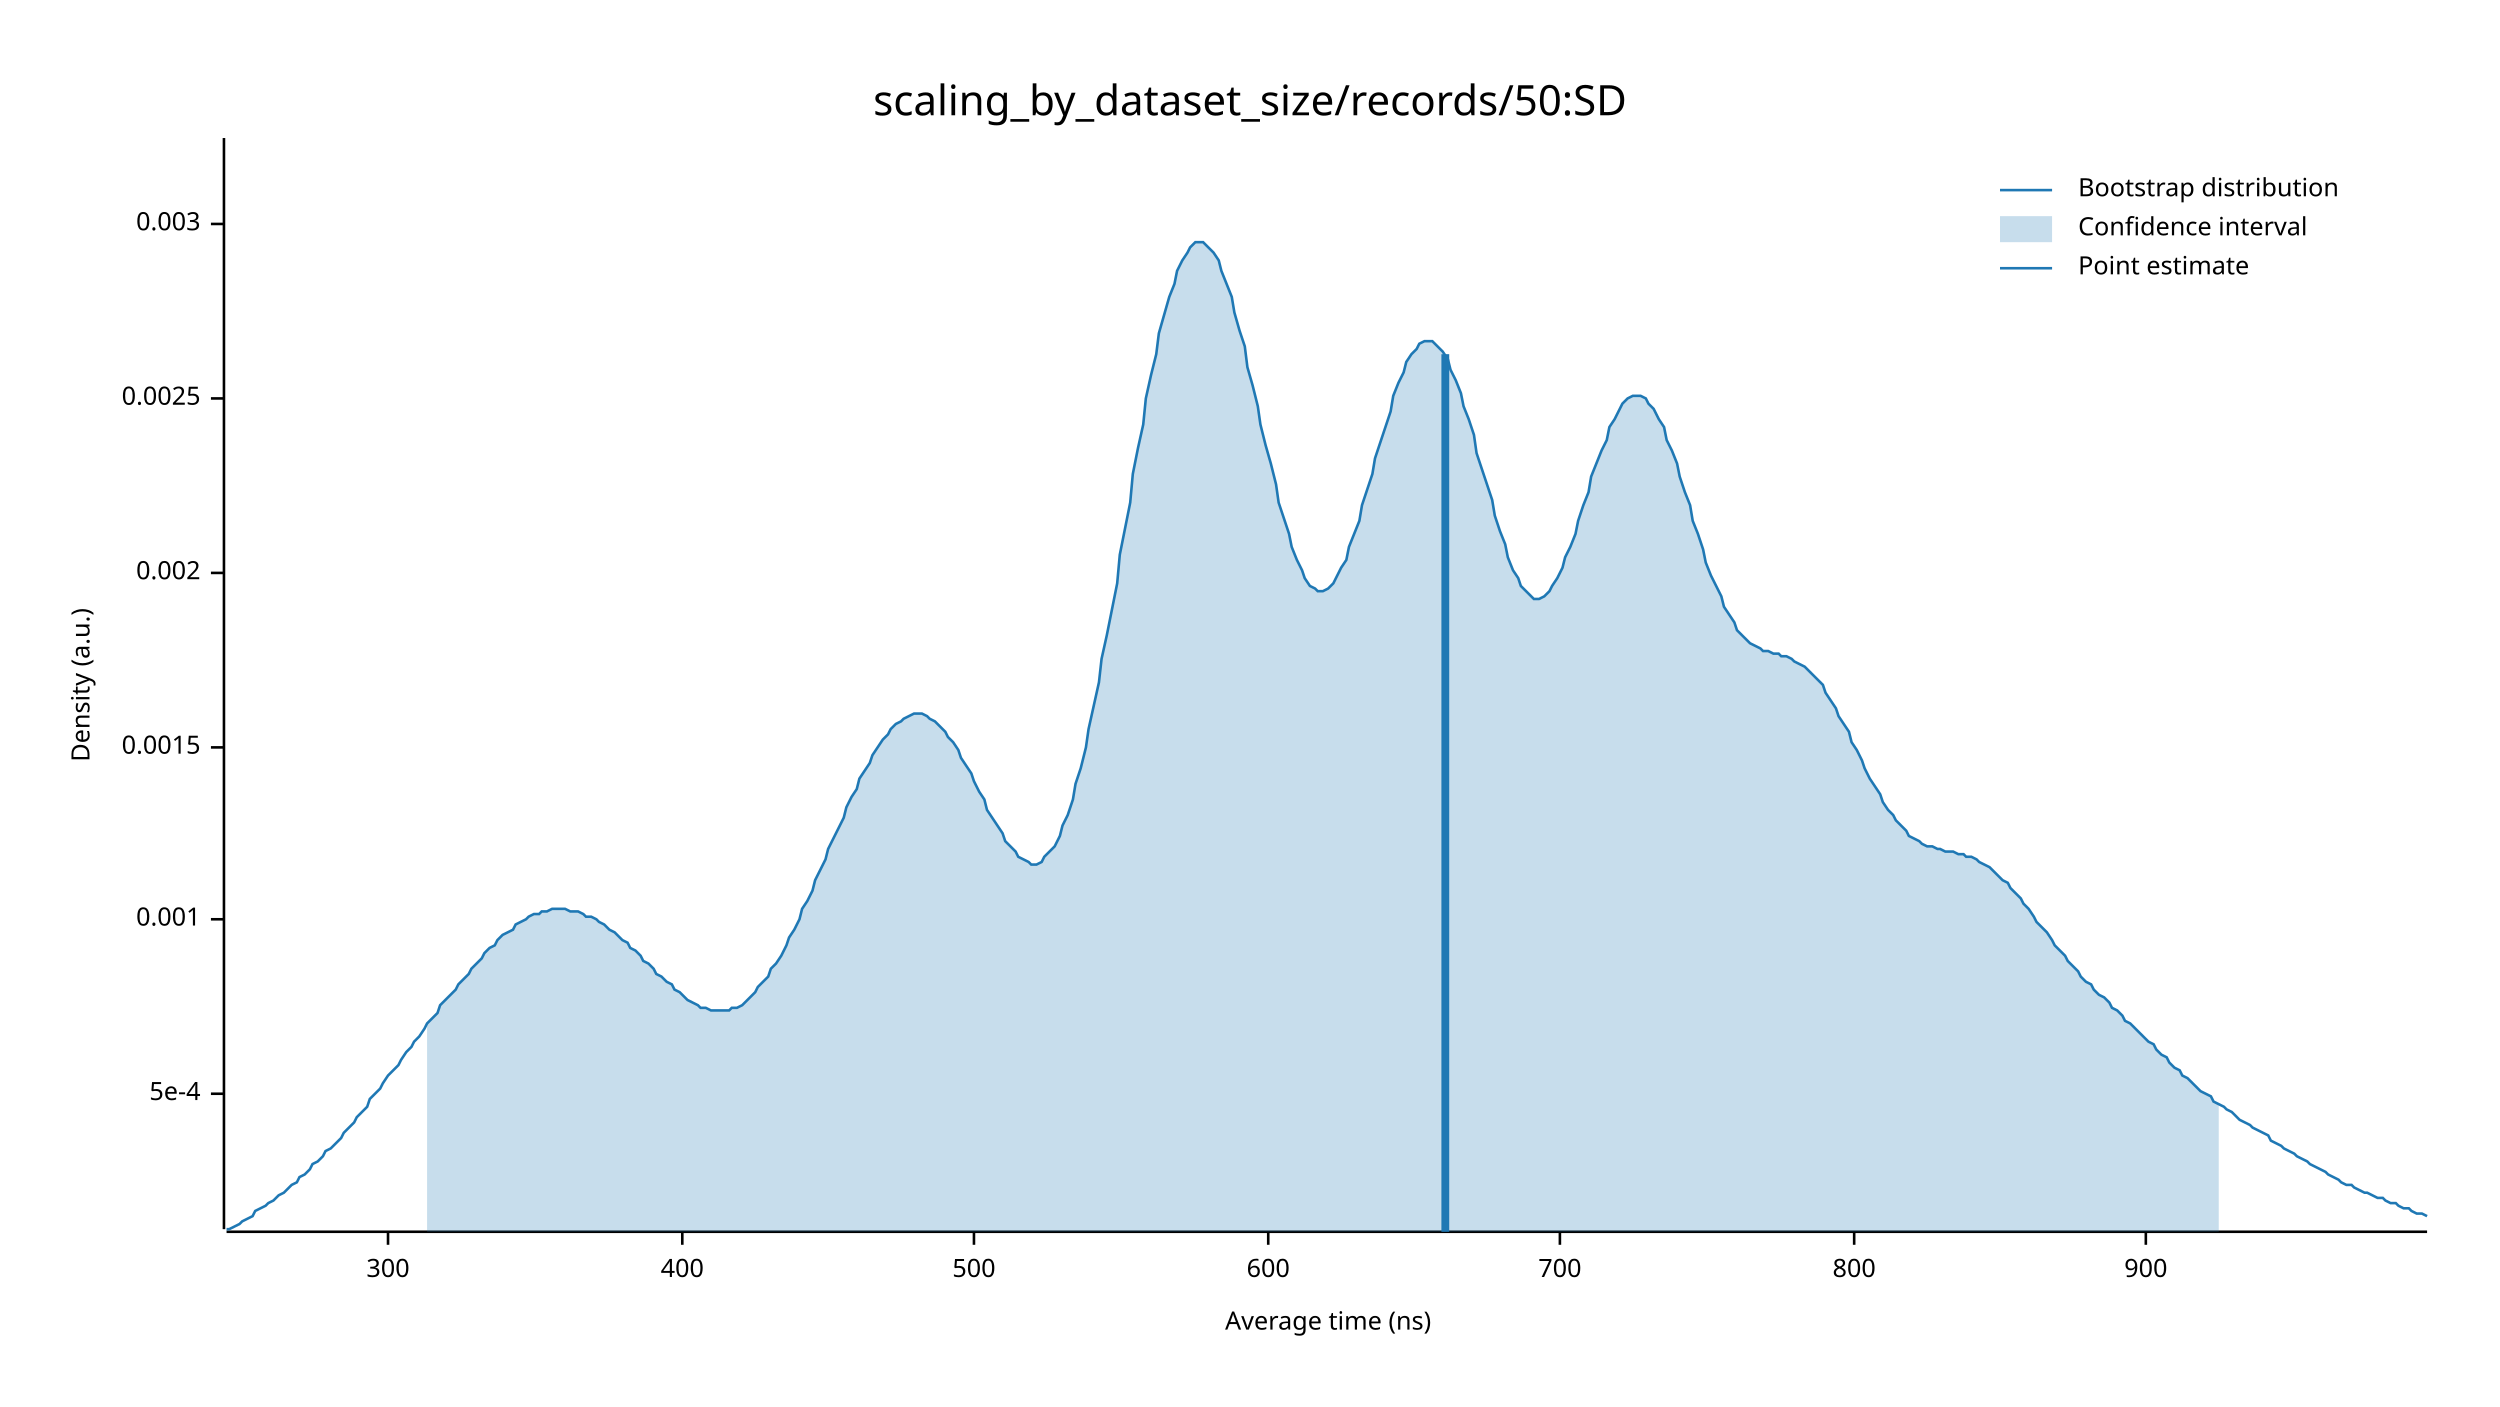
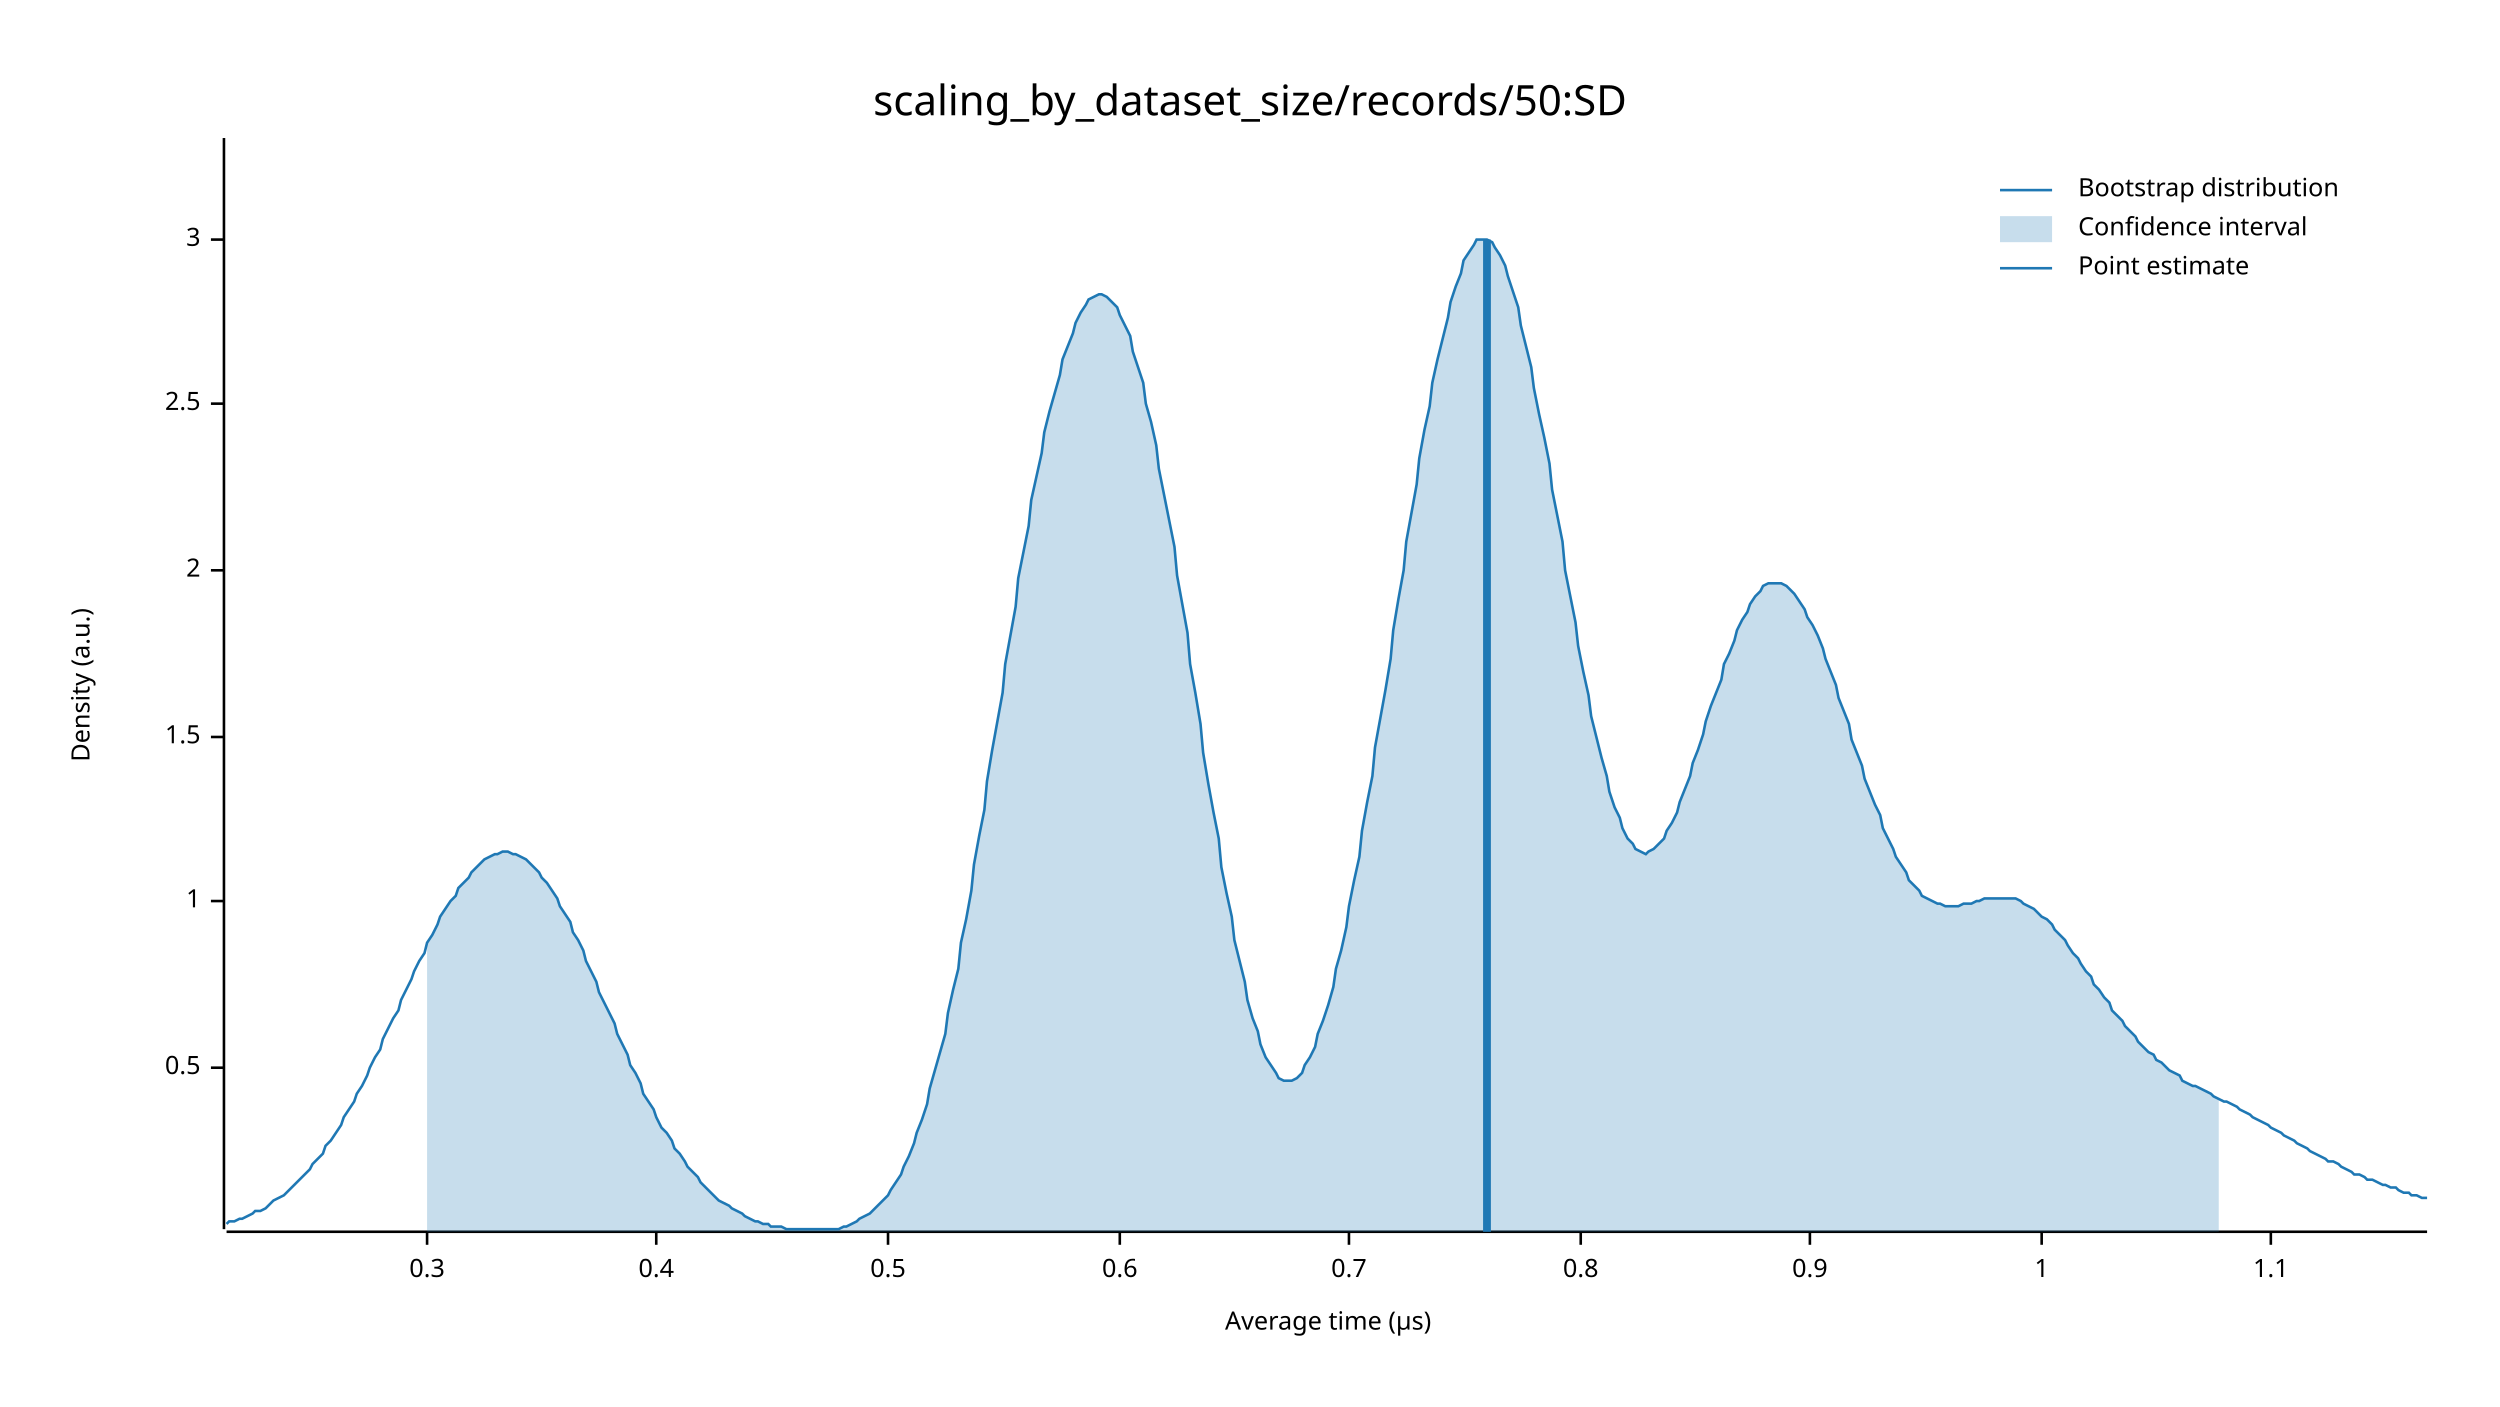
<svg xmlns="http://www.w3.org/2000/svg" width="960" height="540" viewBox="0 0 960 540">
  <text x="480" y="32" dy="0.76em" text-anchor="middle" font-family="sans-serif" font-size="16.129" opacity="1" fill="#000000">
scaling_by_dataset_size/records/50:SD
</text>
  <text x="27" y="263" dy="0.76em" text-anchor="middle" font-family="sans-serif" font-size="9.677" opacity="1" fill="#000000" transform="rotate(270, 27, 263)">
Density (a.u.)
</text>
  <text x="510" y="513" dy="-0.5ex" text-anchor="middle" font-family="sans-serif" font-size="9.677" opacity="1" fill="#000000">
- Average time (ns)
+ Average time (µs)
</text>
  <polyline fill="none" opacity="1" stroke="#000000" stroke-width="1" points="86,53 86,472 " />
-   <text x="77" y="420" dy="0.5ex" text-anchor="end" font-family="sans-serif" font-size="9.677" opacity="1" fill="#000000">
- 5e-4
+   <text x="77" y="410" dy="0.5ex" text-anchor="end" font-family="sans-serif" font-size="9.677" opacity="1" fill="#000000">
+ 0.5
</text>
-   <polyline fill="none" opacity="1" stroke="#000000" stroke-width="1" points="81,420 86,420 " />
-   <text x="77" y="353" dy="0.5ex" text-anchor="end" font-family="sans-serif" font-size="9.677" opacity="1" fill="#000000">
- 0.001
+   <polyline fill="none" opacity="1" stroke="#000000" stroke-width="1" points="81,410 86,410 " />
+   <text x="77" y="346" dy="0.5ex" text-anchor="end" font-family="sans-serif" font-size="9.677" opacity="1" fill="#000000">
+ 1
</text>
-   <polyline fill="none" opacity="1" stroke="#000000" stroke-width="1" points="81,353 86,353 " />
-   <text x="77" y="287" dy="0.5ex" text-anchor="end" font-family="sans-serif" font-size="9.677" opacity="1" fill="#000000">
- 0.0015
+   <polyline fill="none" opacity="1" stroke="#000000" stroke-width="1" points="81,346 86,346 " />
+   <text x="77" y="283" dy="0.5ex" text-anchor="end" font-family="sans-serif" font-size="9.677" opacity="1" fill="#000000">
+ 1.5
</text>
-   <polyline fill="none" opacity="1" stroke="#000000" stroke-width="1" points="81,287 86,287 " />
-   <text x="77" y="220" dy="0.5ex" text-anchor="end" font-family="sans-serif" font-size="9.677" opacity="1" fill="#000000">
- 0.002
+   <polyline fill="none" opacity="1" stroke="#000000" stroke-width="1" points="81,283 86,283 " />
+   <text x="77" y="219" dy="0.5ex" text-anchor="end" font-family="sans-serif" font-size="9.677" opacity="1" fill="#000000">
+ 2
</text>
-   <polyline fill="none" opacity="1" stroke="#000000" stroke-width="1" points="81,220 86,220 " />
-   <text x="77" y="153" dy="0.5ex" text-anchor="end" font-family="sans-serif" font-size="9.677" opacity="1" fill="#000000">
- 0.0025
+   <polyline fill="none" opacity="1" stroke="#000000" stroke-width="1" points="81,219 86,219 " />
+   <text x="77" y="155" dy="0.5ex" text-anchor="end" font-family="sans-serif" font-size="9.677" opacity="1" fill="#000000">
+ 2.5
</text>
-   <polyline fill="none" opacity="1" stroke="#000000" stroke-width="1" points="81,153 86,153 " />
-   <text x="77" y="86" dy="0.5ex" text-anchor="end" font-family="sans-serif" font-size="9.677" opacity="1" fill="#000000">
- 0.003
+   <polyline fill="none" opacity="1" stroke="#000000" stroke-width="1" points="81,155 86,155 " />
+   <text x="77" y="92" dy="0.5ex" text-anchor="end" font-family="sans-serif" font-size="9.677" opacity="1" fill="#000000">
+ 3
</text>
-   <polyline fill="none" opacity="1" stroke="#000000" stroke-width="1" points="81,86 86,86 " />
+   <polyline fill="none" opacity="1" stroke="#000000" stroke-width="1" points="81,92 86,92 " />
  <polyline fill="none" opacity="1" stroke="#000000" stroke-width="1" points="87,473 932,473 " />
-   <text x="149" y="483" dy="0.76em" text-anchor="middle" font-family="sans-serif" font-size="9.677" opacity="1" fill="#000000">
- 300
+   <text x="164" y="483" dy="0.76em" text-anchor="middle" font-family="sans-serif" font-size="9.677" opacity="1" fill="#000000">
+ 0.3
</text>
-   <polyline fill="none" opacity="1" stroke="#000000" stroke-width="1" points="149,473 149,478 " />
-   <text x="262" y="483" dy="0.76em" text-anchor="middle" font-family="sans-serif" font-size="9.677" opacity="1" fill="#000000">
- 400
+   <polyline fill="none" opacity="1" stroke="#000000" stroke-width="1" points="164,473 164,478 " />
+   <text x="252" y="483" dy="0.76em" text-anchor="middle" font-family="sans-serif" font-size="9.677" opacity="1" fill="#000000">
+ 0.4
</text>
-   <polyline fill="none" opacity="1" stroke="#000000" stroke-width="1" points="262,473 262,478 " />
-   <text x="374" y="483" dy="0.76em" text-anchor="middle" font-family="sans-serif" font-size="9.677" opacity="1" fill="#000000">
- 500
+   <polyline fill="none" opacity="1" stroke="#000000" stroke-width="1" points="252,473 252,478 " />
+   <text x="341" y="483" dy="0.76em" text-anchor="middle" font-family="sans-serif" font-size="9.677" opacity="1" fill="#000000">
+ 0.5
</text>
-   <polyline fill="none" opacity="1" stroke="#000000" stroke-width="1" points="374,473 374,478 " />
-   <text x="487" y="483" dy="0.76em" text-anchor="middle" font-family="sans-serif" font-size="9.677" opacity="1" fill="#000000">
- 600
+   <polyline fill="none" opacity="1" stroke="#000000" stroke-width="1" points="341,473 341,478 " />
+   <text x="430" y="483" dy="0.76em" text-anchor="middle" font-family="sans-serif" font-size="9.677" opacity="1" fill="#000000">
+ 0.6
</text>
-   <polyline fill="none" opacity="1" stroke="#000000" stroke-width="1" points="487,473 487,478 " />
-   <text x="599" y="483" dy="0.76em" text-anchor="middle" font-family="sans-serif" font-size="9.677" opacity="1" fill="#000000">
- 700
+   <polyline fill="none" opacity="1" stroke="#000000" stroke-width="1" points="430,473 430,478 " />
+   <text x="518" y="483" dy="0.76em" text-anchor="middle" font-family="sans-serif" font-size="9.677" opacity="1" fill="#000000">
+ 0.7
</text>
-   <polyline fill="none" opacity="1" stroke="#000000" stroke-width="1" points="599,473 599,478 " />
-   <text x="712" y="483" dy="0.76em" text-anchor="middle" font-family="sans-serif" font-size="9.677" opacity="1" fill="#000000">
- 800
+   <polyline fill="none" opacity="1" stroke="#000000" stroke-width="1" points="518,473 518,478 " />
+   <text x="607" y="483" dy="0.76em" text-anchor="middle" font-family="sans-serif" font-size="9.677" opacity="1" fill="#000000">
+ 0.8
</text>
-   <polyline fill="none" opacity="1" stroke="#000000" stroke-width="1" points="712,473 712,478 " />
-   <text x="824" y="483" dy="0.76em" text-anchor="middle" font-family="sans-serif" font-size="9.677" opacity="1" fill="#000000">
- 900
+   <polyline fill="none" opacity="1" stroke="#000000" stroke-width="1" points="607,473 607,478 " />
+   <text x="695" y="483" dy="0.76em" text-anchor="middle" font-family="sans-serif" font-size="9.677" opacity="1" fill="#000000">
+ 0.9
</text>
-   <polyline fill="none" opacity="1" stroke="#000000" stroke-width="1" points="824,473 824,478 " />
-   <polyline fill="none" opacity="1" stroke="#1F78B4" stroke-width="1" points="87,472 88,472 90,471 92,470 93,469 95,468 97,467 98,465 100,464 102,463 103,462 105,461 107,459 109,458 110,457 112,455 114,454 115,452 117,451 119,449 120,447 122,446 124,444 125,442 127,441 129,439 131,437 132,435 134,433 136,431 137,429 139,427 141,425 142,422 144,420 146,418 147,416 149,413 151,411 153,409 154,407 156,404 158,402 159,400 161,398 163,395 164,393 166,391 168,389 169,386 171,384 173,382 175,380 176,378 178,376 180,374 181,372 183,370 185,368 186,366 188,364 190,363 191,361 193,359 195,358 197,357 198,355 200,354 202,353 203,352 205,351 207,351 208,350 210,350 212,349 214,349 215,349 217,349 219,350 220,350 222,350 224,351 225,352 227,352 229,353 230,354 232,355 234,357 236,358 237,359 239,361 241,362 242,364 244,365 246,367 247,369 249,370 251,372 252,374 254,375 256,377 258,378 259,380 261,381 263,383 264,384 266,385 268,386 269,387 271,387 273,388 274,388 276,388 278,388 280,388 281,387 283,387 285,386 286,385 288,383 290,381 291,379 293,377 295,375 296,372 298,370 300,367 302,363 303,360 305,357 307,353 308,349 310,346 312,342 313,338 315,334 317,330 318,326 320,322 322,318 324,314 325,310 327,306 329,303 330,299 332,296 334,293 335,290 337,287 339,284 341,282 342,280 344,278 346,277 347,276 349,275 351,274 352,274 354,274 356,275 357,276 359,277 361,279 363,281 364,283 366,285 368,288 369,291 371,294 373,297 374,300 376,304 378,307 379,311 381,314 383,317 385,320 386,323 388,325 390,327 391,329 393,330 395,331 396,332 398,332 400,331 401,329 403,327 405,325 407,321 408,317 410,313 412,307 413,301 415,295 417,287 418,280 420,271 422,262 423,253 425,244 427,234 429,224 430,213 432,203 434,193 435,182 437,172 439,163 440,153 442,144 444,136 445,128 447,121 449,114 451,109 452,104 454,100 456,97 457,95 459,93 461,93 462,93 464,95 466,97 468,100 469,104 471,109 473,114 474,120 476,127 478,133 479,141 481,148 483,156 484,163 486,171 488,178 490,186 491,193 493,199 495,205 496,210 498,215 500,219 501,222 503,225 505,226 506,227 508,227 510,226 512,224 513,222 515,218 517,215 518,210 520,205 522,200 523,194 525,188 527,182 528,176 530,170 532,164 534,158 535,152 537,147 539,143 540,139 542,136 544,134 545,132 547,131 549,131 550,131 552,133 554,135 556,138 557,142 559,146 561,151 562,156 564,161 566,167 567,174 569,180 571,186 573,192 574,198 576,204 578,209 579,214 581,219 583,222 584,225 586,227 588,229 589,230 591,230 593,229 595,227 596,225 598,222 600,218 601,214 603,210 605,205 606,200 608,194 610,189 611,183 613,178 615,173 617,169 618,164 620,161 622,157 623,155 625,153 627,152 628,152 630,152 632,153 633,155 635,157 637,161 639,164 640,169 642,173 644,178 645,183 647,189 649,194 650,200 652,205 654,211 655,216 657,221 659,225 661,229 662,233 664,236 666,239 667,242 669,244 671,246 672,247 674,248 676,249 677,250 679,250 681,251 683,251 684,252 686,252 688,253 689,254 691,255 693,256 694,257 696,259 698,261 700,263 701,266 703,269 705,272 706,275 708,278 710,281 711,285 713,288 715,292 716,295 718,299 720,302 722,305 723,308 725,311 727,313 728,315 730,317 732,319 733,321 735,322 737,323 738,324 740,325 742,325 744,326 745,326 747,327 749,327 750,327 752,328 754,328 755,329 757,329 759,330 760,331 762,332 764,333 766,335 767,336 769,338 771,339 772,341 774,343 776,345 777,347 779,349 781,352 782,354 784,356 786,358 788,361 789,363 791,365 793,367 794,369 796,371 798,373 799,375 801,377 803,378 804,380 806,382 808,383 810,385 811,387 813,388 815,390 816,392 818,393 820,395 821,396 823,398 825,400 827,401 828,403 830,405 832,406 833,408 835,410 837,411 838,413 840,414 842,416 843,417 845,419 847,420 849,421 850,423 852,424 854,425 855,426 857,427 859,429 860,430 862,431 864,432 865,433 867,434 869,435 871,436 872,438 874,439 876,440 877,441 879,442 881,443 882,444 884,445 886,446 887,447 889,448 891,449 893,450 894,451 896,452 898,453 899,454 901,455 903,455 904,456 906,457 908,458 909,458 911,459 913,460 915,460 916,461 918,462 920,462 921,463 923,464 925,464 926,465 928,466 930,466 932,467 " />
-   <polygon opacity="0.25" fill="#1F78B4" points="164,393 166,391 168,389 169,386 171,384 173,382 175,380 176,378 178,376 180,374 181,372 183,370 185,368 186,366 188,364 190,363 191,361 193,359 195,358 197,357 198,355 200,354 202,353 203,352 205,351 207,351 208,350 210,350 212,349 214,349 215,349 217,349 219,350 220,350 222,350 224,351 225,352 227,352 229,353 230,354 232,355 234,357 236,358 237,359 239,361 241,362 242,364 244,365 246,367 247,369 249,370 251,372 252,374 254,375 256,377 258,378 259,380 261,381 263,383 264,384 266,385 268,386 269,387 271,387 273,388 274,388 276,388 278,388 280,388 281,387 283,387 285,386 286,385 288,383 290,381 291,379 293,377 295,375 296,372 298,370 300,367 302,363 303,360 305,357 307,353 308,349 310,346 312,342 313,338 315,334 317,330 318,326 320,322 322,318 324,314 325,310 327,306 329,303 330,299 332,296 334,293 335,290 337,287 339,284 341,282 342,280 344,278 346,277 347,276 349,275 351,274 352,274 354,274 356,275 357,276 359,277 361,279 363,281 364,283 366,285 368,288 369,291 371,294 373,297 374,300 376,304 378,307 379,311 381,314 383,317 385,320 386,323 388,325 390,327 391,329 393,330 395,331 396,332 398,332 400,331 401,329 403,327 405,325 407,321 408,317 410,313 412,307 413,301 415,295 417,287 418,280 420,271 422,262 423,253 425,244 427,234 429,224 430,213 432,203 434,193 435,182 437,172 439,163 440,153 442,144 444,136 445,128 447,121 449,114 451,109 452,104 454,100 456,97 457,95 459,93 461,93 462,93 464,95 466,97 468,100 469,104 471,109 473,114 474,120 476,127 478,133 479,141 481,148 483,156 484,163 486,171 488,178 490,186 491,193 493,199 495,205 496,210 498,215 500,219 501,222 503,225 505,226 506,227 508,227 510,226 512,224 513,222 515,218 517,215 518,210 520,205 522,200 523,194 525,188 527,182 528,176 530,170 532,164 534,158 535,152 537,147 539,143 540,139 542,136 544,134 545,132 547,131 549,131 550,131 552,133 554,135 556,138 557,142 559,146 561,151 562,156 564,161 566,167 567,174 569,180 571,186 573,192 574,198 576,204 578,209 579,214 581,219 583,222 584,225 586,227 588,229 589,230 591,230 593,229 595,227 596,225 598,222 600,218 601,214 603,210 605,205 606,200 608,194 610,189 611,183 613,178 615,173 617,169 618,164 620,161 622,157 623,155 625,153 627,152 628,152 630,152 632,153 633,155 635,157 637,161 639,164 640,169 642,173 644,178 645,183 647,189 649,194 650,200 652,205 654,211 655,216 657,221 659,225 661,229 662,233 664,236 666,239 667,242 669,244 671,246 672,247 674,248 676,249 677,250 679,250 681,251 683,251 684,252 686,252 688,253 689,254 691,255 693,256 694,257 696,259 698,261 700,263 701,266 703,269 705,272 706,275 708,278 710,281 711,285 713,288 715,292 716,295 718,299 720,302 722,305 723,308 725,311 727,313 728,315 730,317 732,319 733,321 735,322 737,323 738,324 740,325 742,325 744,326 745,326 747,327 749,327 750,327 752,328 754,328 755,329 757,329 759,330 760,331 762,332 764,333 766,335 767,336 769,338 771,339 772,341 774,343 776,345 777,347 779,349 781,352 782,354 784,356 786,358 788,361 789,363 791,365 793,367 794,369 796,371 798,373 799,375 801,377 803,378 804,380 806,382 808,383 810,385 811,387 813,388 815,390 816,392 818,393 820,395 821,396 823,398 825,400 827,401 828,403 830,405 832,406 833,408 835,410 837,411 838,413 840,414 842,416 843,417 845,419 847,420 849,421 850,423 852,424 852,473 164,473 " />
-   <polyline fill="none" opacity="1" stroke="#1F78B4" stroke-width="3" points="555,473 555,136 " />
+   <polyline fill="none" opacity="1" stroke="#000000" stroke-width="1" points="695,473 695,478 " />
+   <text x="784" y="483" dy="0.76em" text-anchor="middle" font-family="sans-serif" font-size="9.677" opacity="1" fill="#000000">
+ 1
+ </text>
+   <polyline fill="none" opacity="1" stroke="#000000" stroke-width="1" points="784,473 784,478 " />
+   <text x="872" y="483" dy="0.76em" text-anchor="middle" font-family="sans-serif" font-size="9.677" opacity="1" fill="#000000">
+ 1.1
+ </text>
+   <polyline fill="none" opacity="1" stroke="#000000" stroke-width="1" points="872,473 872,478 " />
+   <polyline fill="none" opacity="1" stroke="#1F78B4" stroke-width="1" points="87,470 88,469 90,469 92,468 93,468 95,467 97,466 98,465 100,465 102,464 103,463 105,461 107,460 109,459 110,458 112,456 114,454 115,453 117,451 119,449 120,447 122,445 124,443 125,440 127,438 129,435 131,432 132,429 134,426 136,423 137,420 139,417 141,413 142,410 144,406 146,403 147,399 149,395 151,391 153,388 154,384 156,380 158,376 159,373 161,369 163,366 164,362 166,359 168,355 169,352 171,349 173,346 175,344 176,341 178,339 180,337 181,335 183,333 185,331 186,330 188,329 190,328 191,328 193,327 195,327 197,328 198,328 200,329 202,330 203,331 205,333 207,335 208,337 210,339 212,342 214,345 215,348 217,351 219,354 220,358 222,361 224,365 225,369 227,373 229,377 230,381 232,385 234,389 236,393 237,397 239,401 241,405 242,409 244,412 246,416 247,420 249,423 251,426 252,429 254,433 256,435 258,438 259,441 261,443 263,446 264,448 266,450 268,452 269,454 271,456 273,458 274,459 276,461 278,462 280,463 281,464 283,465 285,466 286,467 288,468 290,469 291,469 293,470 295,470 296,471 298,471 300,471 302,472 303,472 305,472 307,472 308,472 310,472 312,472 313,472 315,472 317,472 318,472 320,472 322,472 324,471 325,471 327,470 329,469 330,468 332,467 334,466 335,465 337,463 339,461 341,459 342,457 344,454 346,451 347,448 349,444 351,439 352,435 354,430 356,424 357,418 359,411 361,404 363,397 364,389 366,380 368,372 369,362 371,353 373,342 374,332 376,321 378,311 379,300 381,288 383,277 385,266 386,255 388,244 390,233 391,222 393,212 395,202 396,192 398,183 400,174 401,166 403,158 405,151 407,144 408,138 410,133 412,128 413,124 415,120 417,117 418,115 420,114 422,113 423,113 425,114 427,116 429,118 430,121 432,125 434,129 435,135 437,141 439,147 440,155 442,162 444,171 445,180 447,190 449,200 451,210 452,221 454,232 456,243 457,255 459,266 461,278 462,289 464,301 466,312 468,322 469,333 471,343 473,352 474,361 476,369 478,377 479,384 481,391 483,396 484,401 486,406 488,409 490,412 491,414 493,415 495,415 496,415 498,414 500,412 501,409 503,406 505,402 506,397 508,392 510,386 512,379 513,372 515,365 517,356 518,348 520,338 522,329 523,319 525,308 527,298 528,287 530,276 532,265 534,253 535,242 537,230 539,219 540,208 542,197 544,186 545,176 547,165 549,156 550,147 552,138 554,130 556,122 557,116 559,110 561,105 562,100 564,97 566,94 567,92 569,92 571,92 573,93 574,95 576,98 578,102 579,106 581,112 583,118 584,125 586,133 588,141 589,149 591,159 593,168 595,178 596,188 598,198 600,208 601,219 603,229 605,239 606,248 608,258 610,267 611,275 613,283 615,291 617,298 618,304 620,310 622,314 623,318 625,322 627,324 628,326 630,327 632,328 633,327 635,326 637,324 639,322 640,319 642,316 644,312 645,308 647,303 649,298 650,293 652,288 654,282 655,277 657,271 659,266 661,261 662,255 664,251 666,246 667,242 669,238 671,235 672,232 674,229 676,227 677,225 679,224 681,224 683,224 684,224 686,225 688,227 689,228 691,231 693,234 694,237 696,240 698,244 700,249 701,253 703,258 705,263 706,268 708,273 710,278 711,284 713,289 715,294 716,299 718,304 720,309 722,313 723,318 725,322 727,326 728,329 730,332 732,335 733,338 735,340 737,342 738,344 740,345 742,346 744,347 745,347 747,348 749,348 750,348 752,348 754,347 755,347 757,347 759,346 760,346 762,345 764,345 766,345 767,345 769,345 771,345 772,345 774,345 776,346 777,347 779,348 781,349 782,350 784,352 786,353 788,355 789,357 791,359 793,361 794,363 796,366 798,368 799,370 801,373 803,375 804,378 806,380 808,383 810,385 811,388 813,390 815,392 816,394 818,396 820,398 821,400 823,402 825,404 827,405 828,407 830,408 832,410 833,411 835,412 837,413 838,415 840,416 842,417 843,417 845,418 847,419 849,420 850,421 852,422 854,423 855,423 857,424 859,425 860,426 862,427 864,428 865,429 867,430 869,431 871,432 872,433 874,434 876,435 877,436 879,437 881,438 882,439 884,440 886,441 887,442 889,443 891,444 893,445 894,446 896,446 898,447 899,448 901,449 903,450 904,451 906,451 908,452 909,453 911,453 913,454 915,455 916,455 918,456 920,456 921,457 923,458 925,458 926,459 928,459 930,460 932,460 " />
+   <polygon opacity="0.25" fill="#1F78B4" points="164,362 166,359 168,355 169,352 171,349 173,346 175,344 176,341 178,339 180,337 181,335 183,333 185,331 186,330 188,329 190,328 191,328 193,327 195,327 197,328 198,328 200,329 202,330 203,331 205,333 207,335 208,337 210,339 212,342 214,345 215,348 217,351 219,354 220,358 222,361 224,365 225,369 227,373 229,377 230,381 232,385 234,389 236,393 237,397 239,401 241,405 242,409 244,412 246,416 247,420 249,423 251,426 252,429 254,433 256,435 258,438 259,441 261,443 263,446 264,448 266,450 268,452 269,454 271,456 273,458 274,459 276,461 278,462 280,463 281,464 283,465 285,466 286,467 288,468 290,469 291,469 293,470 295,470 296,471 298,471 300,471 302,472 303,472 305,472 307,472 308,472 310,472 312,472 313,472 315,472 317,472 318,472 320,472 322,472 324,471 325,471 327,470 329,469 330,468 332,467 334,466 335,465 337,463 339,461 341,459 342,457 344,454 346,451 347,448 349,444 351,439 352,435 354,430 356,424 357,418 359,411 361,404 363,397 364,389 366,380 368,372 369,362 371,353 373,342 374,332 376,321 378,311 379,300 381,288 383,277 385,266 386,255 388,244 390,233 391,222 393,212 395,202 396,192 398,183 400,174 401,166 403,158 405,151 407,144 408,138 410,133 412,128 413,124 415,120 417,117 418,115 420,114 422,113 423,113 425,114 427,116 429,118 430,121 432,125 434,129 435,135 437,141 439,147 440,155 442,162 444,171 445,180 447,190 449,200 451,210 452,221 454,232 456,243 457,255 459,266 461,278 462,289 464,301 466,312 468,322 469,333 471,343 473,352 474,361 476,369 478,377 479,384 481,391 483,396 484,401 486,406 488,409 490,412 491,414 493,415 495,415 496,415 498,414 500,412 501,409 503,406 505,402 506,397 508,392 510,386 512,379 513,372 515,365 517,356 518,348 520,338 522,329 523,319 525,308 527,298 528,287 530,276 532,265 534,253 535,242 537,230 539,219 540,208 542,197 544,186 545,176 547,165 549,156 550,147 552,138 554,130 556,122 557,116 559,110 561,105 562,100 564,97 566,94 567,92 569,92 571,92 573,93 574,95 576,98 578,102 579,106 581,112 583,118 584,125 586,133 588,141 589,149 591,159 593,168 595,178 596,188 598,198 600,208 601,219 603,229 605,239 606,248 608,258 610,267 611,275 613,283 615,291 617,298 618,304 620,310 622,314 623,318 625,322 627,324 628,326 630,327 632,328 633,327 635,326 637,324 639,322 640,319 642,316 644,312 645,308 647,303 649,298 650,293 652,288 654,282 655,277 657,271 659,266 661,261 662,255 664,251 666,246 667,242 669,238 671,235 672,232 674,229 676,227 677,225 679,224 681,224 683,224 684,224 686,225 688,227 689,228 691,231 693,234 694,237 696,240 698,244 700,249 701,253 703,258 705,263 706,268 708,273 710,278 711,284 713,289 715,294 716,299 718,304 720,309 722,313 723,318 725,322 727,326 728,329 730,332 732,335 733,338 735,340 737,342 738,344 740,345 742,346 744,347 745,347 747,348 749,348 750,348 752,348 754,347 755,347 757,347 759,346 760,346 762,345 764,345 766,345 767,345 769,345 771,345 772,345 774,345 776,346 777,347 779,348 781,349 782,350 784,352 786,353 788,355 789,357 791,359 793,361 794,363 796,366 798,368 799,370 801,373 803,375 804,378 806,380 808,383 810,385 811,388 813,390 815,392 816,394 818,396 820,398 821,400 823,402 825,404 827,405 828,407 830,408 832,410 833,411 835,412 837,413 838,415 840,416 842,417 843,417 845,418 847,419 849,420 850,421 852,422 852,473 164,473 " />
+   <polyline fill="none" opacity="1" stroke="#1F78B4" stroke-width="3" points="571,473 571,92 " />
  <text x="798" y="68" dy="0.76em" text-anchor="start" font-family="sans-serif" font-size="9.677" opacity="1" fill="#000000">
Bootstrap distribution
</text>
  <text x="798" y="83" dy="0.76em" text-anchor="start" font-family="sans-serif" font-size="9.677" opacity="1" fill="#000000">
Confidence interval
</text>
  <text x="798" y="98" dy="0.76em" text-anchor="start" font-family="sans-serif" font-size="9.677" opacity="1" fill="#000000">
Point estimate
</text>
  <polyline fill="none" opacity="1" stroke="#1F78B4" stroke-width="1" points="768,73 788,73 " />
  <rect x="768" y="83" width="20" height="10" opacity="0.25" fill="#1F78B4" stroke="none" />
  <polyline fill="none" opacity="1" stroke="#1F78B4" stroke-width="1" points="768,103 788,103 " />
</svg>
